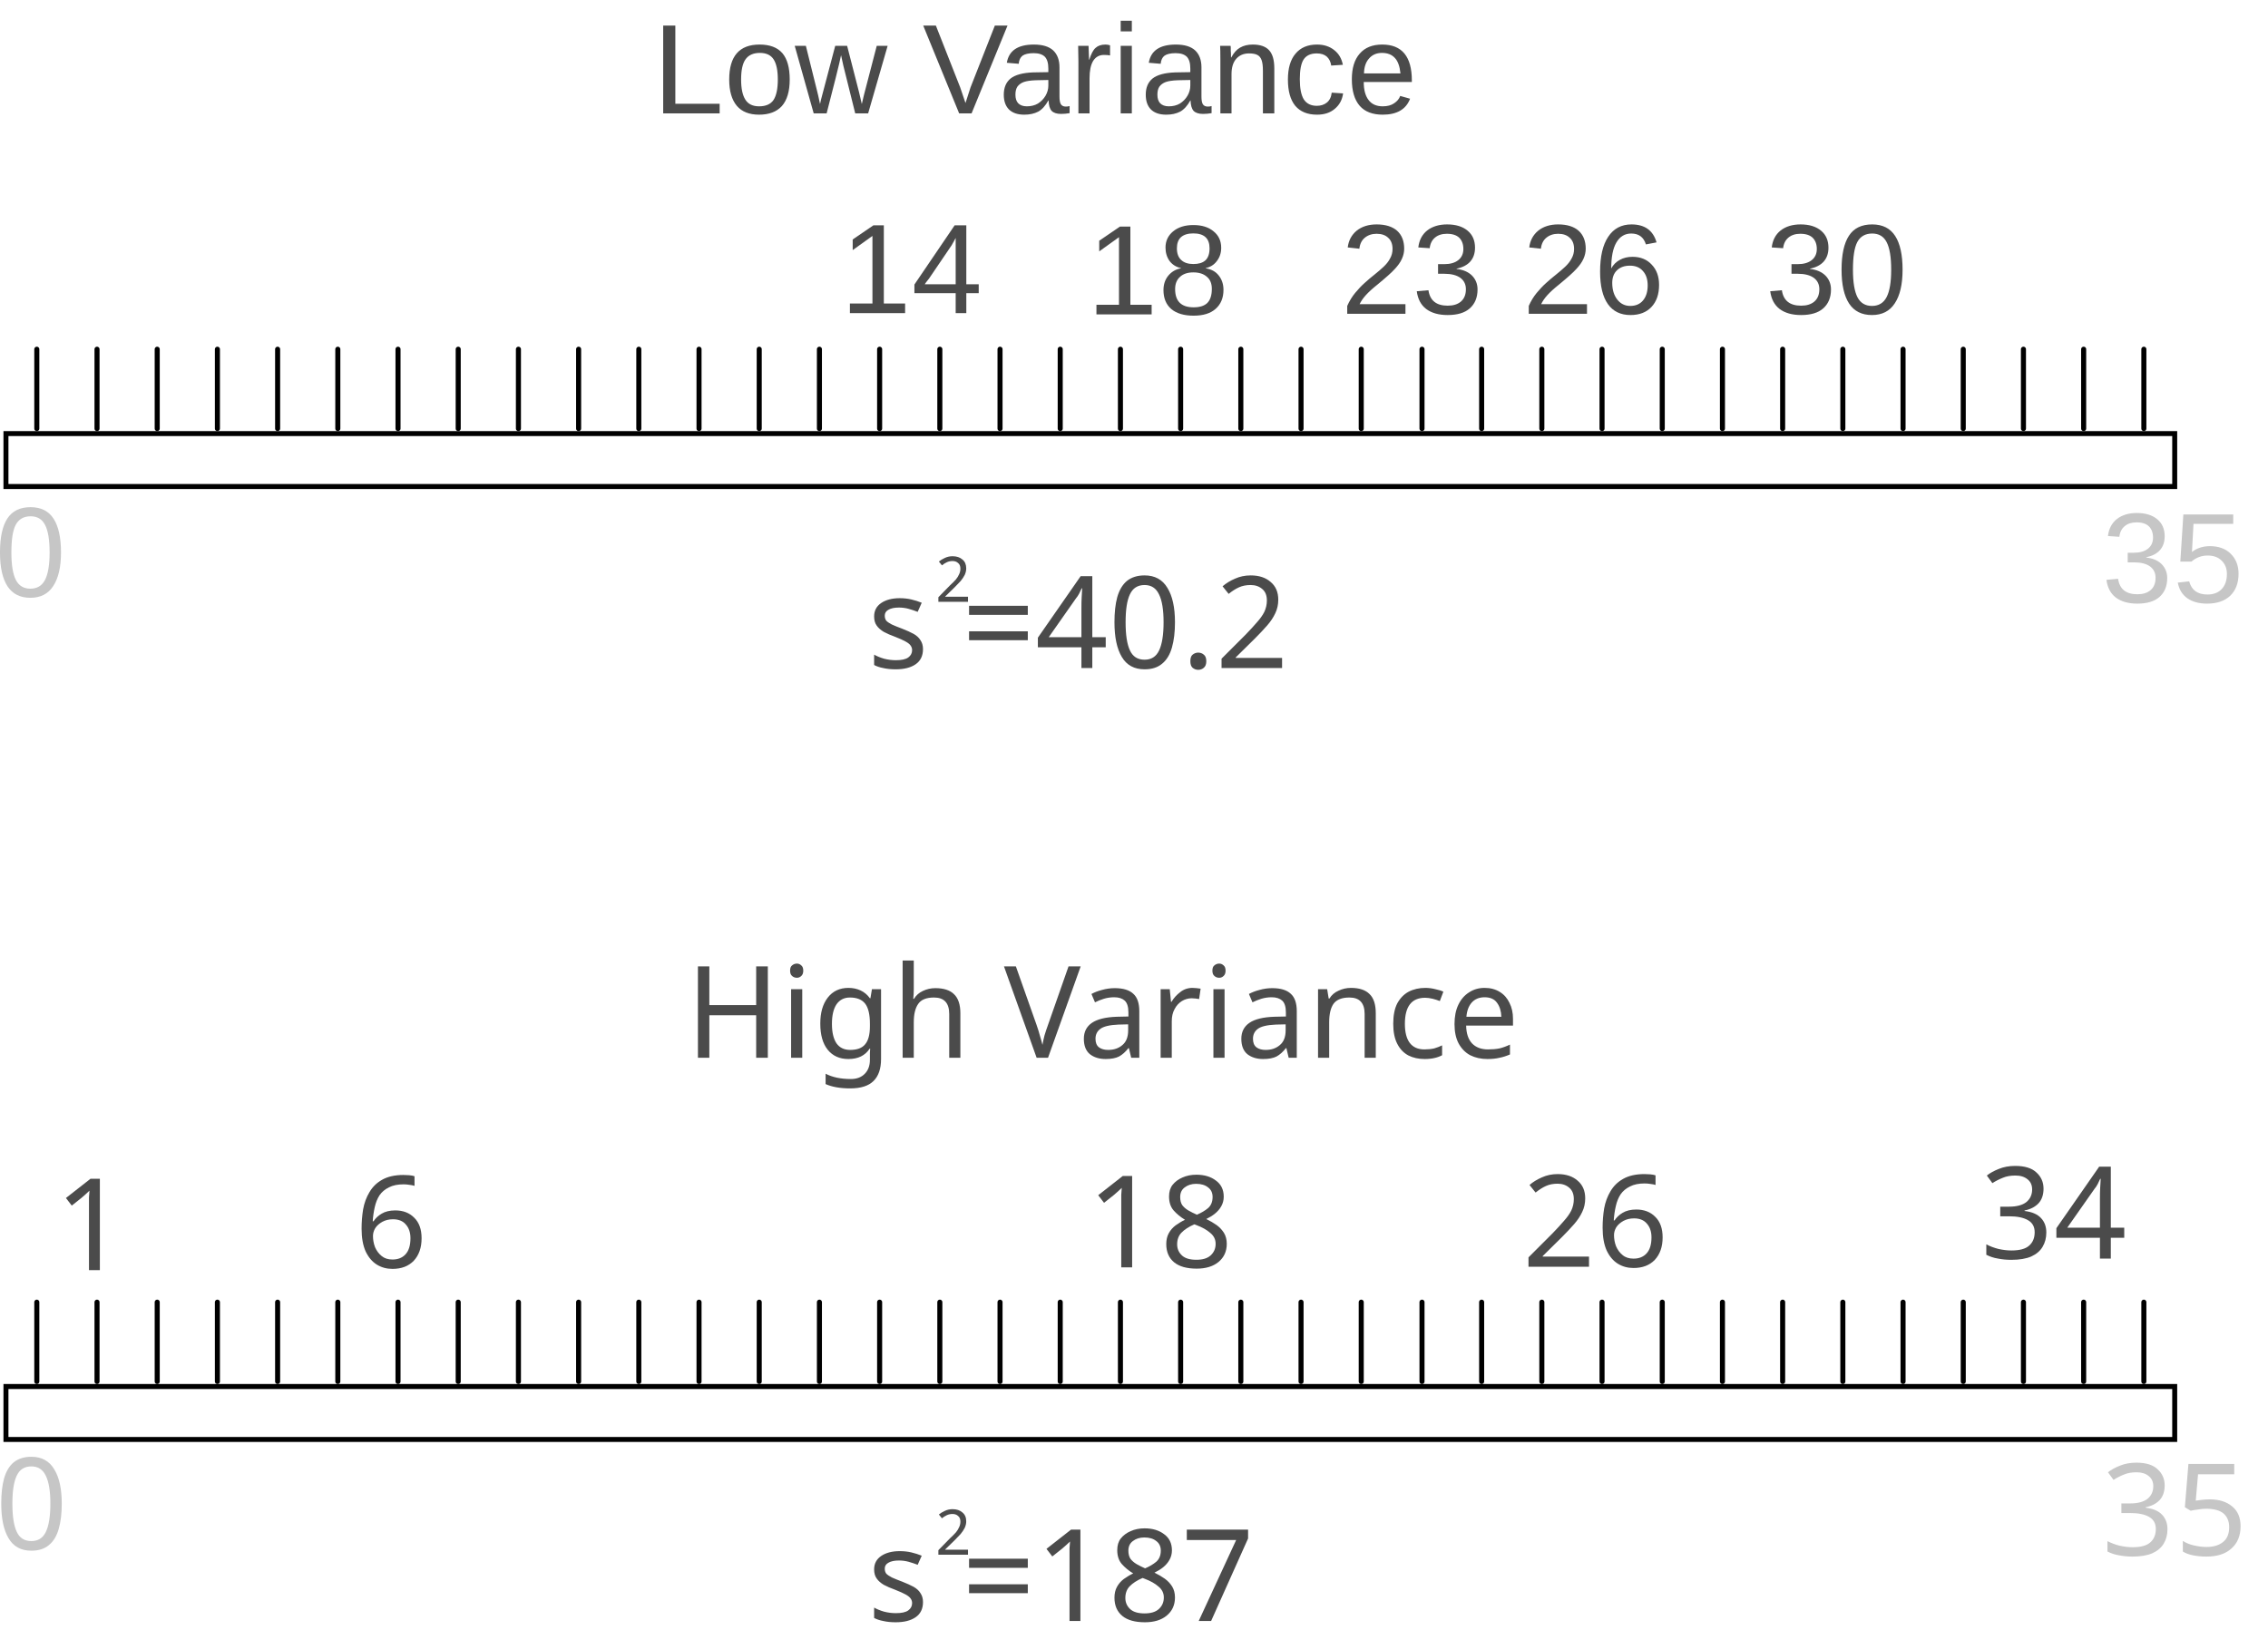
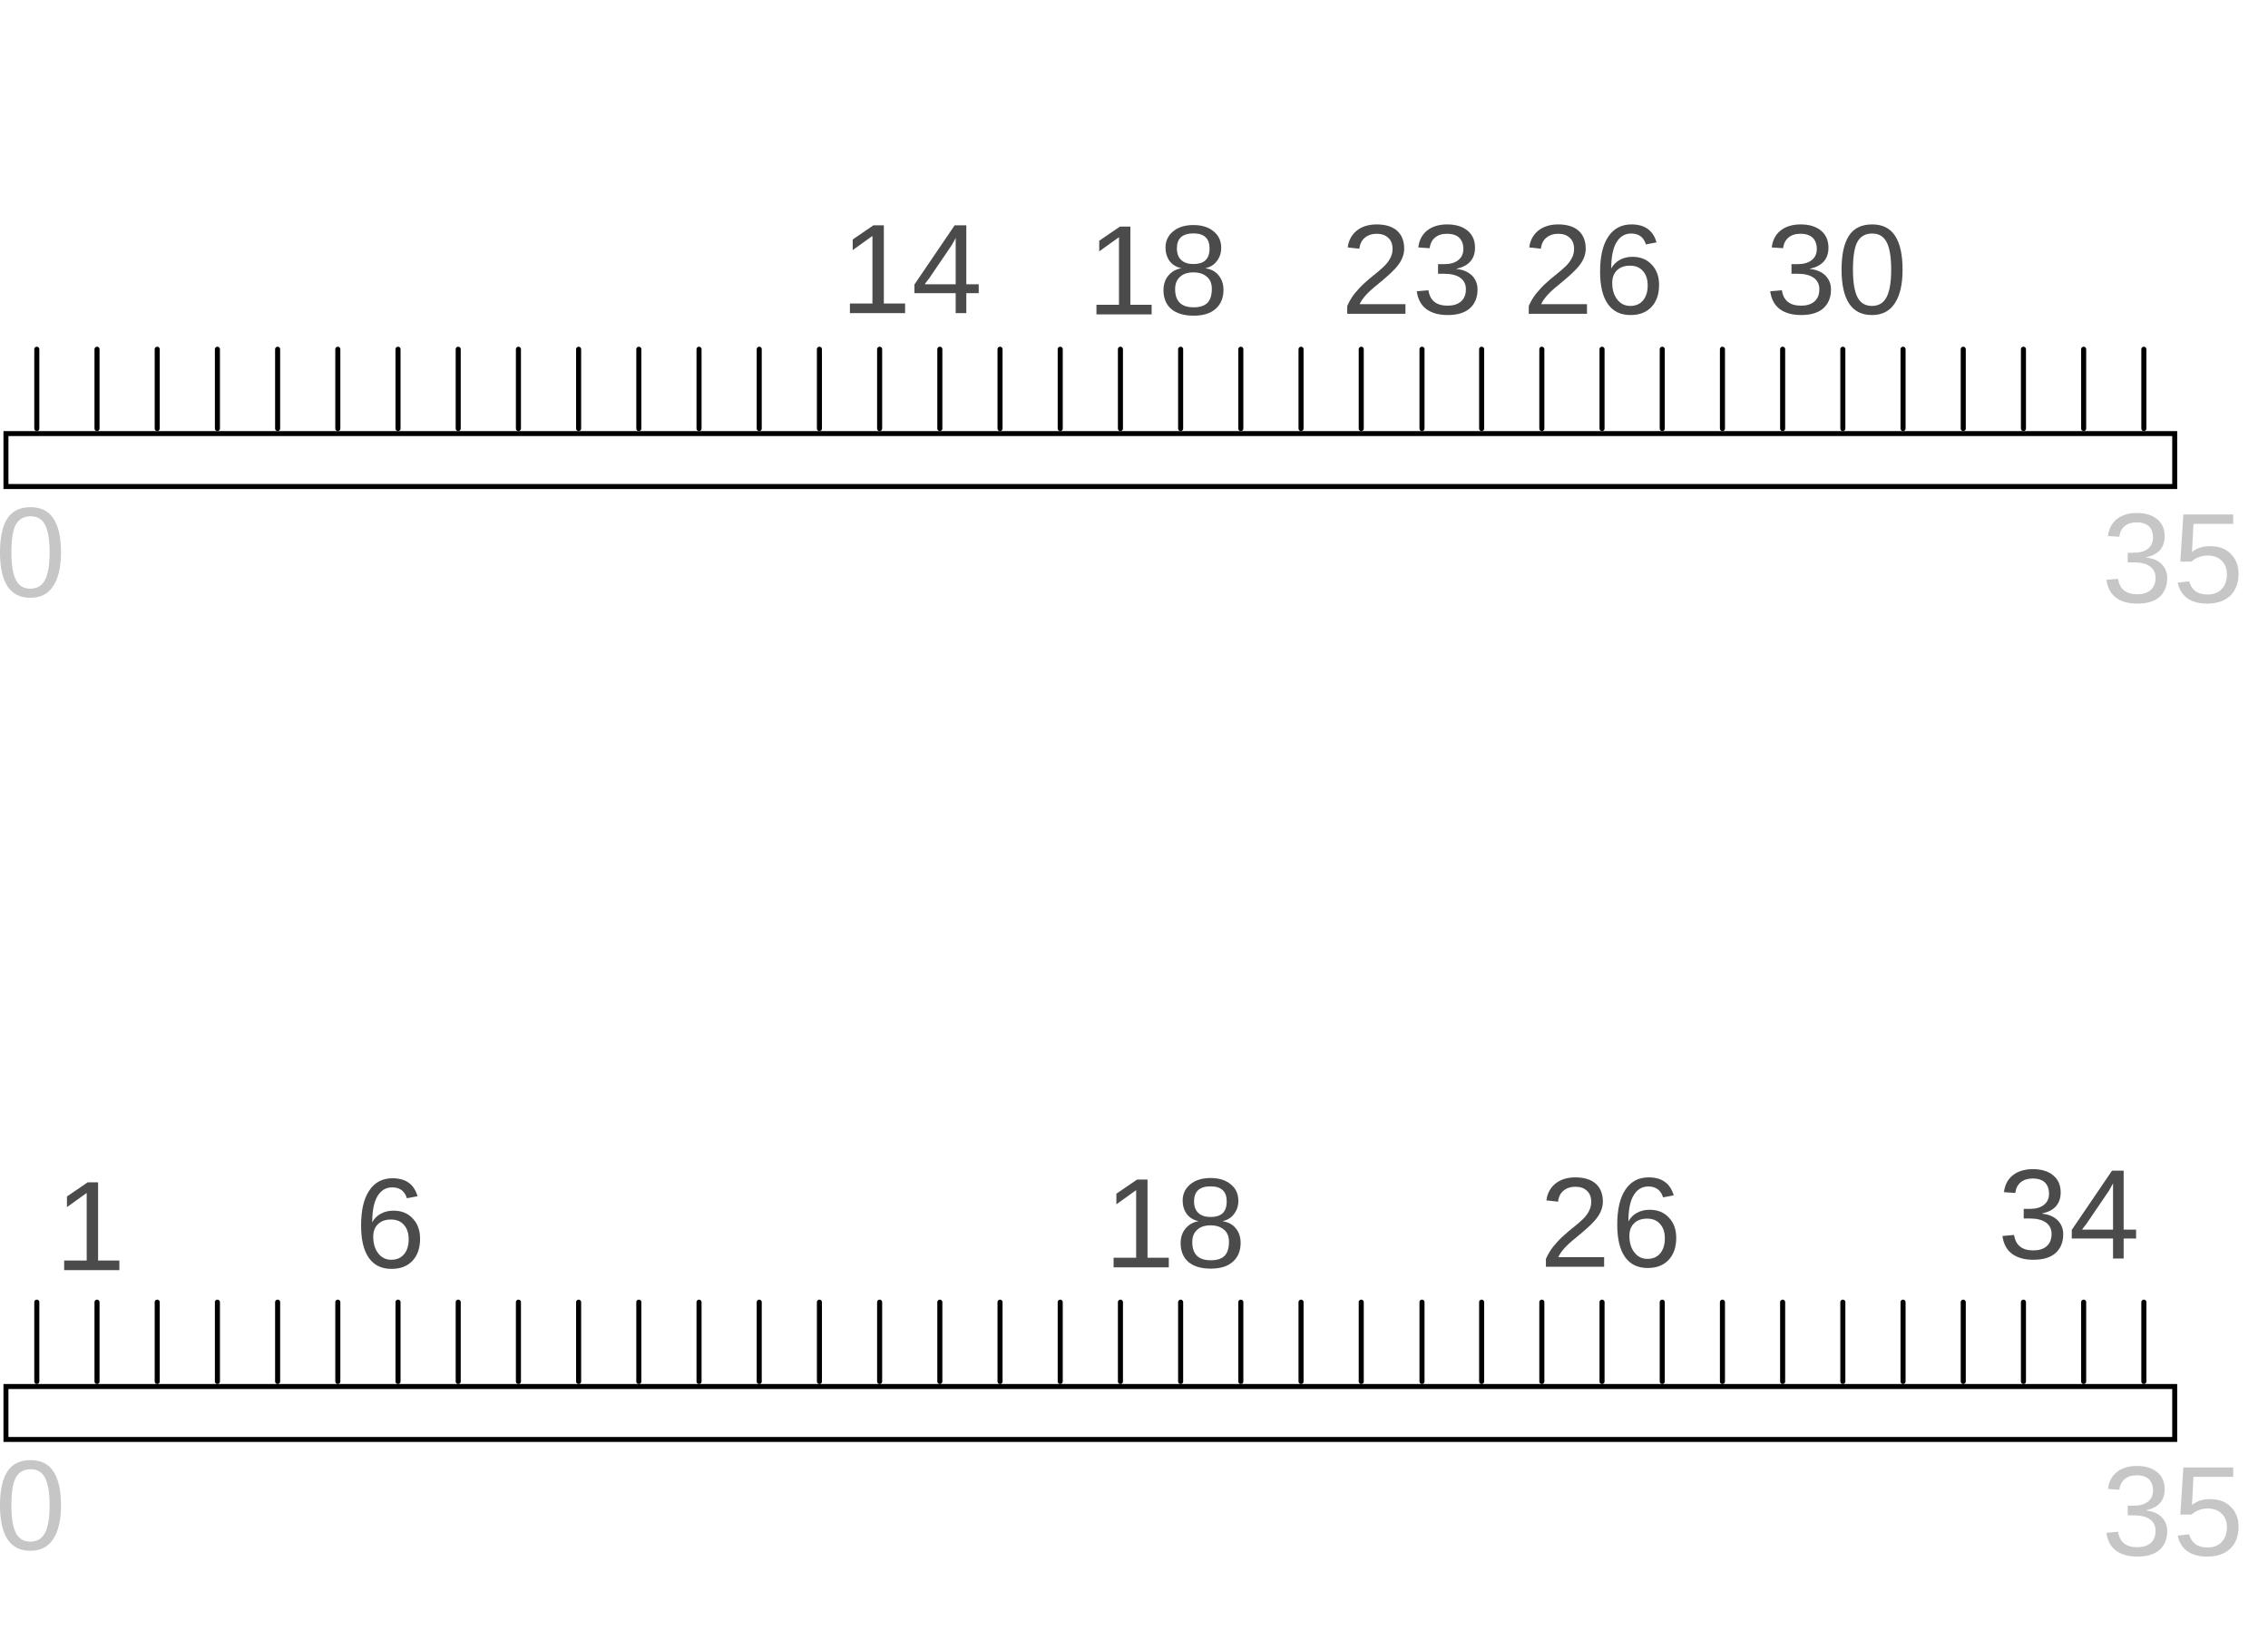
<svg xmlns="http://www.w3.org/2000/svg" width="139.969mm" height="100.585mm" viewBox="0 0 139.969 100.585" version="1.1" id="svg1">
  <defs id="defs1" />
  <g id="layer1" transform="translate(-38.8916,-121.9845)">
    <path style="fill:none;fill-opacity:0.706;stroke:#000000;stroke-width:0.307;stroke-linecap:round" d="M 39.259,148.746 H 173.103 v 3.268 H 39.259 Z" id="path1" />
    <path style="fill:none;fill-opacity:0.706;stroke:#000000;stroke-width:0.312;stroke-linecap:round" d="m 41.163,143.54 v 4.896" id="path2" />
    <path style="fill:none;fill-opacity:0.706;stroke:#000000;stroke-width:0.312;stroke-linecap:round" d="m 48.594,143.54 v 4.896" id="path2-2" />
    <path style="fill:none;fill-opacity:0.706;stroke:#000000;stroke-width:0.312;stroke-linecap:round" d="m 44.879,143.54 v 4.896" id="path2-9" />
    <path style="fill:none;fill-opacity:0.706;stroke:#000000;stroke-width:0.312;stroke-linecap:round" d="m 56.025,143.54 v 4.896" id="path2-27" />
    <path style="fill:none;fill-opacity:0.706;stroke:#000000;stroke-width:0.312;stroke-linecap:round" d="m 59.74,143.54 v 4.896" id="path2-0" />
    <path style="fill:none;fill-opacity:0.706;stroke:#000000;stroke-width:0.312;stroke-linecap:round" d="m 63.455,143.54 v 4.896" id="path2-97" />
    <path style="fill:none;fill-opacity:0.706;stroke:#000000;stroke-width:0.312;stroke-linecap:round" d="m 67.17,143.54 v 4.896" id="path2-8" />
    <path style="fill:none;fill-opacity:0.706;stroke:#000000;stroke-width:0.312;stroke-linecap:round" d="m 70.886,143.54 v 4.896" id="path2-6" />
    <path style="fill:none;fill-opacity:0.706;stroke:#000000;stroke-width:0.312;stroke-linecap:round" d="m 74.601,143.54 v 4.896" id="path2-3" />
    <path style="fill:none;fill-opacity:0.706;stroke:#000000;stroke-width:0.312;stroke-linecap:round" d="m 78.316,143.54 v 4.896" id="path2-1" />
    <path style="fill:none;fill-opacity:0.706;stroke:#000000;stroke-width:0.312;stroke-linecap:round" d="m 82.032,143.54 v 4.896" id="path2-65" />
    <path style="fill:none;fill-opacity:0.706;stroke:#000000;stroke-width:0.312;stroke-linecap:round" d="m 52.309,143.54 v 4.896" id="path2-4" />
    <path style="fill:none;fill-opacity:0.706;stroke:#000000;stroke-width:0.312;stroke-linecap:round" d="m 85.747,143.54 v 4.896" id="path2-84" />
    <path style="fill:none;fill-opacity:0.706;stroke:#000000;stroke-width:0.312;stroke-linecap:round" d="m 93.178,143.54 v 4.896" id="path2-2-8" />
    <path style="fill:none;fill-opacity:0.706;stroke:#000000;stroke-width:0.312;stroke-linecap:round" d="m 89.462,143.54 v 4.896" id="path2-9-0" />
    <path style="fill:none;fill-opacity:0.706;stroke:#000000;stroke-width:0.312;stroke-linecap:round" d="m 100.608,143.54 v 4.896" id="path2-27-4" />
    <path style="fill:none;fill-opacity:0.706;stroke:#000000;stroke-width:0.312;stroke-linecap:round" d="m 104.323,143.54 v 4.896" id="path2-0-6" />
    <path style="fill:none;fill-opacity:0.706;stroke:#000000;stroke-width:0.312;stroke-linecap:round" d="m 108.039,143.54 v 4.896" id="path2-97-0" />
    <g id="g10">
      <g id="g11">
        <path style="fill:none;fill-opacity:0.706;stroke:#000000;stroke-width:0.312;stroke-linecap:round" d="m 111.754,143.54 v 4.896" id="path2-8-3" />
        <path style="fill:none;fill-opacity:0.706;stroke:#000000;stroke-width:0.312;stroke-linecap:round" d="m 115.469,143.54 v 4.896" id="path2-6-2" />
      </g>
    </g>
    <path style="fill:none;fill-opacity:0.706;stroke:#000000;stroke-width:0.312;stroke-linecap:round" d="m 119.185,143.54 v 4.896" id="path2-3-6" />
    <path style="fill:none;fill-opacity:0.706;stroke:#000000;stroke-width:0.312;stroke-linecap:round" d="m 122.9,143.54 v 4.896" id="path2-1-9" />
    <path style="fill:none;fill-opacity:0.706;stroke:#000000;stroke-width:0.312;stroke-linecap:round" d="m 126.65,143.54 v 4.896" id="path2-65-4" />
    <path style="fill:none;fill-opacity:0.706;stroke:#000000;stroke-width:0.312;stroke-linecap:round" d="m 96.893,143.54 v 4.896" id="path2-4-1" />
    <path style="fill:none;fill-opacity:0.706;stroke:#000000;stroke-width:0.312;stroke-linecap:round" d="m 130.331,143.54 v 4.896" id="path2-83" />
    <path style="fill:none;fill-opacity:0.706;stroke:#000000;stroke-width:0.312;stroke-linecap:round" d="m 137.761,143.54 v 4.896" id="path2-2-81" />
    <path style="fill:none;fill-opacity:0.706;stroke:#000000;stroke-width:0.312;stroke-linecap:round" d="m 134.046,143.54 v 4.896" id="path2-9-5" />
    <path style="fill:none;fill-opacity:0.706;stroke:#000000;stroke-width:0.312;stroke-linecap:round" d="m 145.192,143.54 v 4.896" id="path2-27-3" />
    <path style="fill:none;fill-opacity:0.706;stroke:#000000;stroke-width:0.312;stroke-linecap:round" d="m 148.907,143.54 v 4.896" id="path2-0-5" />
    <path style="fill:none;fill-opacity:0.706;stroke:#000000;stroke-width:0.312;stroke-linecap:round" d="m 152.622,143.54 v 4.896" id="path2-97-4" />
    <path style="fill:none;fill-opacity:0.706;stroke:#000000;stroke-width:0.312;stroke-linecap:round" d="m 156.338,143.54 v 4.896" id="path2-8-36" />
    <path style="fill:none;fill-opacity:0.706;stroke:#000000;stroke-width:0.312;stroke-linecap:round" d="m 160.053,143.54 v 4.896" id="path2-6-5" />
    <path style="fill:none;fill-opacity:0.706;stroke:#000000;stroke-width:0.312;stroke-linecap:round" d="m 163.768,143.54 v 4.896" id="path2-3-9" />
    <path style="fill:none;fill-opacity:0.706;stroke:#000000;stroke-width:0.312;stroke-linecap:round" d="m 167.484,143.54 v 4.896" id="path2-1-5" />
    <path style="fill:none;fill-opacity:0.706;stroke:#000000;stroke-width:0.312;stroke-linecap:round" d="m 171.199,143.54 v 4.896" id="path2-65-49" />
    <path style="fill:none;fill-opacity:0.706;stroke:#000000;stroke-width:0.312;stroke-linecap:round" d="m 141.477,143.54 v 4.896" id="path2-4-17" />
    <text xml:space="preserve" style="font-size:7.886px;font-family:Arial;-inkscape-font-specification:'Arial, Normal';text-align:start;writing-mode:lr-tb;direction:ltr;text-anchor:start;opacity:0.32;fill:#000000;fill-opacity:0.706;stroke:none;stroke-width:0.452;stroke-linecap:round;font-weight:normal;font-style:normal;font-stretch:normal;font-variant:normal;font-variant-ligatures:normal;font-variant-caps:normal;font-variant-numeric:normal;font-variant-east-asian:normal" x="38.578" y="158.803" id="text2">
      <tspan id="tspan2" style="fill:#000000;stroke:none;stroke-width:0.452;-inkscape-font-specification:'Arial, Normal';font-family:Arial;font-weight:normal;font-style:normal;font-stretch:normal;font-variant:normal;font-size:7.886px;font-variant-ligatures:normal;font-variant-caps:normal;font-variant-numeric:normal;font-variant-east-asian:normal" x="38.578" y="158.803">0</tspan>
    </text>
    <text xml:space="preserve" style="font-style:normal;font-variant:normal;font-weight:normal;font-stretch:normal;font-size:7.886px;font-family:Arial;-inkscape-font-specification:'Arial, Normal';font-variant-ligatures:normal;font-variant-caps:normal;font-variant-numeric:normal;font-variant-east-asian:normal;text-align:start;writing-mode:lr-tb;direction:ltr;text-anchor:start;opacity:0.32;fill:#000000;fill-opacity:0.706;stroke:none;stroke-width:0.452;stroke-linecap:round" x="168.595" y="159.167" id="text2-8">
      <tspan id="tspan8" x="168.595" y="159.167">35</tspan>
    </text>
    <text xml:space="preserve" style="font-style:normal;font-variant:normal;font-weight:normal;font-stretch:normal;font-size:7.886px;font-family:Arial;-inkscape-font-specification:'Arial, Normal';font-variant-ligatures:normal;font-variant-caps:normal;font-variant-numeric:normal;font-variant-east-asian:normal;text-align:start;writing-mode:lr-tb;direction:ltr;text-anchor:start;fill:#000000;fill-opacity:0.706;stroke:none;stroke-width:0.452;stroke-linecap:round" x="90.749" y="141.316" id="text4-3">
      <tspan id="tspan1" x="90.749" y="141.316">14</tspan>
    </text>
    <text xml:space="preserve" style="font-style:normal;font-variant:normal;font-weight:normal;font-stretch:normal;font-size:7.886px;font-family:Arial;-inkscape-font-specification:'Arial, Normal';font-variant-ligatures:normal;font-variant-caps:normal;font-variant-numeric:normal;font-variant-east-asian:normal;text-align:start;writing-mode:lr-tb;direction:ltr;text-anchor:start;fill:#000000;fill-opacity:0.706;stroke:none;stroke-width:0.452;stroke-linecap:round" x="147.843" y="141.353" id="text4-1">
      <tspan id="tspan4" x="147.843" y="141.353">30</tspan>
    </text>
    <text xml:space="preserve" style="font-style:normal;font-variant:normal;font-weight:normal;font-stretch:normal;font-size:7.886px;font-family:Arial;-inkscape-font-specification:'Arial, Normal';font-variant-ligatures:normal;font-variant-caps:normal;font-variant-numeric:normal;font-variant-east-asian:normal;text-align:start;writing-mode:lr-tb;direction:ltr;text-anchor:start;fill:#000000;fill-opacity:0.706;stroke:none;stroke-width:0.452;stroke-linecap:round" x="132.846" y="141.353" id="text4-4">
      <tspan id="tspan3" x="132.846" y="141.353">26</tspan>
    </text>
    <text xml:space="preserve" style="font-style:normal;font-variant:normal;font-weight:normal;font-stretch:normal;font-size:7.886px;font-family:Arial;-inkscape-font-specification:'Arial, Normal';font-variant-ligatures:normal;font-variant-caps:normal;font-variant-numeric:normal;font-variant-east-asian:normal;text-align:start;writing-mode:lr-tb;direction:ltr;text-anchor:start;fill:#000000;fill-opacity:0.706;stroke:none;stroke-width:0.452;stroke-linecap:round" x="121.643" y="141.353" id="text4-4-3">
      <tspan id="tspan7" x="121.643" y="141.353">23</tspan>
    </text>
    <text xml:space="preserve" style="font-style:normal;font-variant:normal;font-weight:normal;font-stretch:normal;font-size:7.886px;font-family:Arial;-inkscape-font-specification:'Arial, Normal';font-variant-ligatures:normal;font-variant-caps:normal;font-variant-numeric:normal;font-variant-east-asian:normal;text-align:start;writing-mode:lr-tb;direction:ltr;text-anchor:start;fill:#000000;fill-opacity:0.706;stroke:none;stroke-width:0.452;stroke-linecap:round" x="105.964" y="141.391" id="text4-4-3-4">
      <tspan id="tspan9" x="105.964" y="141.391">18</tspan>
    </text>
-     <g id="g6" transform="translate(-6.103189,-4.237827)">
-       <text xml:space="preserve" style="font-style:normal;font-variant:normal;font-weight:normal;font-stretch:normal;font-size:7.886px;font-family:Chalkduster;-inkscape-font-specification:'Chalkduster, Normal';font-variant-ligatures:normal;font-variant-caps:normal;font-variant-numeric:normal;font-variant-east-asian:normal;text-align:start;writing-mode:lr-tb;direction:ltr;text-anchor:start;fill:#000000;fill-opacity:0.706;stroke:none;stroke-width:0.452;stroke-linecap:round" x="98.536" y="167.457" id="text11">
-         <tspan id="tspan5" x="98.536" y="167.457">s =40.2</tspan>
-       </text>
-       <text xml:space="preserve" style="font-style:normal;font-variant:normal;font-weight:normal;font-stretch:normal;font-size:3.88px;font-family:Chalkduster;-inkscape-font-specification:'Chalkduster, Normal';font-variant-ligatures:normal;font-variant-caps:normal;font-variant-numeric:normal;font-variant-east-asian:normal;text-align:start;writing-mode:lr-tb;direction:ltr;text-anchor:start;opacity:1;fill:#000000;fill-opacity:0.706;stroke:none;stroke-width:0.573;stroke-dasharray:1.719, 1.719" x="102.717" y="163.366" id="text6">
-         <tspan id="tspan6" style="opacity:1;fill:#000000;stroke:none;stroke-width:0.573" x="102.717" y="163.366">2</tspan>
-       </text>
-     </g>
-     <text xml:space="preserve" style="font-style:normal;font-variant:normal;font-weight:normal;font-stretch:normal;font-size:7.886px;font-family:Arial;-inkscape-font-specification:'Arial, Normal';font-variant-ligatures:normal;font-variant-caps:normal;font-variant-numeric:normal;font-variant-east-asian:normal;text-align:start;writing-mode:lr-tb;direction:ltr;text-anchor:start;opacity:1;fill:#000000;fill-opacity:0.706;stroke:none;stroke-width:1.165;stroke-dasharray:3.495, 3.495" x="79.178" y="128.982" id="text10">
-       <tspan id="tspan10" style="stroke-width:1.165;-inkscape-font-specification:'Arial, Normal';font-family:Arial;font-weight:normal;font-style:normal;font-stretch:normal;font-variant:normal;font-size:7.886px;font-variant-ligatures:normal;font-variant-caps:normal;font-variant-numeric:normal;font-variant-east-asian:normal" x="79.178" y="128.982">Low Variance</tspan>
-     </text>
-     <g id="g16">
-       <text xml:space="preserve" style="font-style:normal;font-variant:normal;font-weight:normal;font-stretch:normal;font-size:7.886px;font-family:Chalkduster;-inkscape-font-specification:'Chalkduster, Normal';font-variant-ligatures:normal;font-variant-caps:normal;font-variant-numeric:normal;font-variant-east-asian:normal;text-align:start;writing-mode:lr-tb;direction:ltr;text-anchor:start;fill:#000000;fill-opacity:0.706;stroke:none;stroke-width:1.165;stroke-dasharray:3.495, 3.495" x="81.2" y="187.275" id="text10-4">
-         <tspan id="tspan16" x="81.2" y="187.275">High Variance</tspan>
-       </text>
-       <path style="fill:none;fill-opacity:0.706;stroke:#000000;stroke-width:0.307;stroke-linecap:round" d="M 39.259,207.565 H 173.103 v 3.268 H 39.259 Z" id="path1-6" />
-       <path style="fill:none;fill-opacity:0.706;stroke:#000000;stroke-width:0.312;stroke-linecap:round" d="m 41.163,202.359 v 4.896" id="path2-5" />
-       <path style="fill:none;fill-opacity:0.706;stroke:#000000;stroke-width:0.312;stroke-linecap:round" d="m 48.594,202.359 v 4.896" id="path2-2-9" />
-       <path style="fill:none;fill-opacity:0.706;stroke:#000000;stroke-width:0.312;stroke-linecap:round" d="m 44.879,202.359 v 4.896" id="path2-9-54" />
-       <path style="fill:none;fill-opacity:0.706;stroke:#000000;stroke-width:0.312;stroke-linecap:round" d="m 56.025,202.359 v 4.896" id="path2-27-9" />
-       <path style="fill:none;fill-opacity:0.706;stroke:#000000;stroke-width:0.312;stroke-linecap:round" d="m 59.74,202.359 v 4.896" id="path2-0-1" />
-       <path style="fill:none;fill-opacity:0.706;stroke:#000000;stroke-width:0.312;stroke-linecap:round" d="m 63.455,202.359 v 4.896" id="path2-97-7" />
-       <path style="fill:none;fill-opacity:0.706;stroke:#000000;stroke-width:0.312;stroke-linecap:round" d="m 67.17,202.359 v 4.896" id="path2-8-5" />
-       <path style="fill:none;fill-opacity:0.706;stroke:#000000;stroke-width:0.312;stroke-linecap:round" d="m 70.886,202.359 v 4.896" id="path2-6-54" />
-       <path style="fill:none;fill-opacity:0.706;stroke:#000000;stroke-width:0.312;stroke-linecap:round" d="m 74.601,202.359 v 4.896" id="path2-3-1" />
-       <path style="fill:none;fill-opacity:0.706;stroke:#000000;stroke-width:0.312;stroke-linecap:round" d="m 78.316,202.359 v 4.896" id="path2-1-8" />
-       <path style="fill:none;fill-opacity:0.706;stroke:#000000;stroke-width:0.312;stroke-linecap:round" d="m 82.032,202.359 v 4.896" id="path2-65-8" />
-       <path style="fill:none;fill-opacity:0.706;stroke:#000000;stroke-width:0.312;stroke-linecap:round" d="m 52.309,202.359 v 4.896" id="path2-4-3" />
-       <path style="fill:none;fill-opacity:0.706;stroke:#000000;stroke-width:0.312;stroke-linecap:round" d="m 85.747,202.359 v 4.896" id="path2-84-5" />
-       <path style="fill:none;fill-opacity:0.706;stroke:#000000;stroke-width:0.312;stroke-linecap:round" d="m 93.178,202.359 v 4.896" id="path2-2-8-2" />
-       <path style="fill:none;fill-opacity:0.706;stroke:#000000;stroke-width:0.312;stroke-linecap:round" d="m 89.462,202.359 v 4.896" id="path2-9-0-2" />
-       <path style="fill:none;fill-opacity:0.706;stroke:#000000;stroke-width:0.312;stroke-linecap:round" d="m 100.608,202.359 v 4.896" id="path2-27-4-6" />
-       <path style="fill:none;fill-opacity:0.706;stroke:#000000;stroke-width:0.312;stroke-linecap:round" d="m 104.323,202.359 v 4.896" id="path2-0-6-6" />
-       <path style="fill:none;fill-opacity:0.706;stroke:#000000;stroke-width:0.312;stroke-linecap:round" d="m 108.039,202.359 v 4.896" id="path2-97-0-7" />
-       <g id="g10-8" transform="translate(2.3e-6,58.81952)">
-         <g id="g11-4">
-           <path style="fill:none;fill-opacity:0.706;stroke:#000000;stroke-width:0.312;stroke-linecap:round" d="m 111.754,143.54 v 4.896" id="path2-8-3-1" />
-           <path style="fill:none;fill-opacity:0.706;stroke:#000000;stroke-width:0.312;stroke-linecap:round" d="m 115.469,143.54 v 4.896" id="path2-6-2-7" />
-         </g>
-       </g>
-       <path style="fill:none;fill-opacity:0.706;stroke:#000000;stroke-width:0.312;stroke-linecap:round" d="m 119.185,202.359 v 4.896" id="path2-3-6-1" />
-       <path style="fill:none;fill-opacity:0.706;stroke:#000000;stroke-width:0.312;stroke-linecap:round" d="m 122.9,202.359 v 4.896" id="path2-1-9-8" />
-       <path style="fill:none;fill-opacity:0.706;stroke:#000000;stroke-width:0.312;stroke-linecap:round" d="m 126.65,202.359 v 4.896" id="path2-65-4-7" />
-       <path style="fill:none;fill-opacity:0.706;stroke:#000000;stroke-width:0.312;stroke-linecap:round" d="m 96.893,202.359 v 4.896" id="path2-4-1-8" />
-       <path style="fill:none;fill-opacity:0.706;stroke:#000000;stroke-width:0.312;stroke-linecap:round" d="m 130.331,202.359 v 4.896" id="path2-83-7" />
-       <path style="fill:none;fill-opacity:0.706;stroke:#000000;stroke-width:0.312;stroke-linecap:round" d="m 137.761,202.359 v 4.896" id="path2-2-81-7" />
-       <path style="fill:none;fill-opacity:0.706;stroke:#000000;stroke-width:0.312;stroke-linecap:round" d="m 134.046,202.359 v 4.896" id="path2-9-5-4" />
-       <path style="fill:none;fill-opacity:0.706;stroke:#000000;stroke-width:0.312;stroke-linecap:round" d="m 145.192,202.359 v 4.896" id="path2-27-3-4" />
-       <path style="fill:none;fill-opacity:0.706;stroke:#000000;stroke-width:0.312;stroke-linecap:round" d="m 148.907,202.359 v 4.896" id="path2-0-5-9" />
-       <path style="fill:none;fill-opacity:0.706;stroke:#000000;stroke-width:0.312;stroke-linecap:round" d="m 152.622,202.359 v 4.896" id="path2-97-4-1" />
-       <path style="fill:none;fill-opacity:0.706;stroke:#000000;stroke-width:0.312;stroke-linecap:round" d="m 156.338,202.359 v 4.896" id="path2-8-36-5" />
-       <path style="fill:none;fill-opacity:0.706;stroke:#000000;stroke-width:0.312;stroke-linecap:round" d="m 160.053,202.359 v 4.896" id="path2-6-5-5" />
-       <path style="fill:none;fill-opacity:0.706;stroke:#000000;stroke-width:0.312;stroke-linecap:round" d="m 163.768,202.359 v 4.896" id="path2-3-9-5" />
-       <path style="fill:none;fill-opacity:0.706;stroke:#000000;stroke-width:0.312;stroke-linecap:round" d="m 167.484,202.359 v 4.896" id="path2-1-5-8" />
-       <path style="fill:none;fill-opacity:0.706;stroke:#000000;stroke-width:0.312;stroke-linecap:round" d="m 171.199,202.359 v 4.896" id="path2-65-49-2" />
-       <path style="fill:none;fill-opacity:0.706;stroke:#000000;stroke-width:0.312;stroke-linecap:round" d="m 141.477,202.359 v 4.896" id="path2-4-17-9" />
-       <text xml:space="preserve" style="font-size:7.886px;font-family:Chalkduster;-inkscape-font-specification:'Chalkduster, Normal';text-align:start;writing-mode:lr-tb;direction:ltr;text-anchor:start;opacity:0.32;fill:#000000;fill-opacity:0.706;stroke:none;stroke-width:0.452;stroke-linecap:round" x="38.578" y="217.623" id="text2-82">
-         <tspan id="tspan2-0" style="fill:#000000;stroke:none;stroke-width:0.452" x="38.578" y="217.623">0</tspan>
-       </text>
-       <text xml:space="preserve" style="font-style:normal;font-variant:normal;font-weight:normal;font-stretch:normal;font-size:7.886px;font-family:Chalkduster;-inkscape-font-specification:'Chalkduster, Normal';font-variant-ligatures:normal;font-variant-caps:normal;font-variant-numeric:normal;font-variant-east-asian:normal;text-align:start;writing-mode:lr-tb;direction:ltr;text-anchor:start;opacity:0.32;fill:#000000;fill-opacity:0.706;stroke:none;stroke-width:0.452;stroke-linecap:round" x="168.595" y="217.986" id="text2-8-7">
-         <tspan id="tspan8-4" x="168.595" y="217.986">35</tspan>
-       </text>
-       <text xml:space="preserve" style="font-style:normal;font-variant:normal;font-weight:normal;font-stretch:normal;font-size:7.886px;font-family:Chalkduster;-inkscape-font-specification:'Chalkduster, Normal';font-variant-ligatures:normal;font-variant-caps:normal;font-variant-numeric:normal;font-variant-east-asian:normal;text-align:start;writing-mode:lr-tb;direction:ltr;text-anchor:start;fill:#000000;fill-opacity:0.706;stroke:none;stroke-width:0.452;stroke-linecap:round" x="42.256" y="200.383" id="text4-3-8">
-         <tspan id="tspan12" x="42.256" y="200.383">1</tspan>
-       </text>
-       <text xml:space="preserve" style="font-style:normal;font-variant:normal;font-weight:normal;font-stretch:normal;font-size:7.886px;font-family:Chalkduster;-inkscape-font-specification:'Chalkduster, Normal';font-variant-ligatures:normal;font-variant-caps:normal;font-variant-numeric:normal;font-variant-east-asian:normal;text-align:start;writing-mode:lr-tb;direction:ltr;text-anchor:start;fill:#000000;fill-opacity:0.706;stroke:none;stroke-width:0.452;stroke-linecap:round" x="60.771" y="200.226" id="text4-3-8-6">
-         <tspan id="tspan13" x="60.771" y="200.226">6</tspan>
-       </text>
-       <text xml:space="preserve" style="font-style:normal;font-variant:normal;font-weight:normal;font-stretch:normal;font-size:7.886px;font-family:Chalkduster;-inkscape-font-specification:'Chalkduster, Normal';font-variant-ligatures:normal;font-variant-caps:normal;font-variant-numeric:normal;font-variant-east-asian:normal;text-align:start;writing-mode:lr-tb;direction:ltr;text-anchor:start;fill:#000000;fill-opacity:0.706;stroke:none;stroke-width:0.452;stroke-linecap:round" x="161.118" y="199.667" id="text4-1-8">
-         <tspan id="tspan14" x="161.118" y="199.667">34</tspan>
-       </text>
-       <text xml:space="preserve" style="font-style:normal;font-variant:normal;font-weight:normal;font-stretch:normal;font-size:7.886px;font-family:Chalkduster;-inkscape-font-specification:'Chalkduster, Normal';font-variant-ligatures:normal;font-variant-caps:normal;font-variant-numeric:normal;font-variant-east-asian:normal;text-align:start;writing-mode:lr-tb;direction:ltr;text-anchor:start;fill:#000000;fill-opacity:0.706;stroke:none;stroke-width:0.452;stroke-linecap:round" x="132.846" y="200.172" id="text4-4-0">
-         <tspan id="tspan3-6" x="132.846" y="200.172">26</tspan>
-       </text>
-       <text xml:space="preserve" style="font-style:normal;font-variant:normal;font-weight:normal;font-stretch:normal;font-size:7.886px;font-family:Chalkduster;-inkscape-font-specification:'Chalkduster, Normal';font-variant-ligatures:normal;font-variant-caps:normal;font-variant-numeric:normal;font-variant-east-asian:normal;text-align:start;writing-mode:lr-tb;direction:ltr;text-anchor:start;fill:#000000;fill-opacity:0.706;stroke:none;stroke-width:0.452;stroke-linecap:round" x="105.964" y="200.211" id="text4-4-3-4-5">
-         <tspan id="tspan9-2" x="105.964" y="200.211">18</tspan>
-       </text>
-       <g id="g6-2" transform="translate(-6.103187,54.58169)">
-         <text xml:space="preserve" style="font-style:normal;font-variant:normal;font-weight:normal;font-stretch:normal;font-size:7.886px;font-family:Chalkduster;-inkscape-font-specification:'Chalkduster, Normal';font-variant-ligatures:normal;font-variant-caps:normal;font-variant-numeric:normal;font-variant-east-asian:normal;text-align:start;writing-mode:lr-tb;direction:ltr;text-anchor:start;fill:#000000;fill-opacity:0.706;stroke:none;stroke-width:0.452;stroke-linecap:round" x="98.536" y="167.457" id="text11-7">
-           <tspan id="tspan15" x="98.536" y="167.457">s =187</tspan>
-         </text>
-         <text xml:space="preserve" style="font-style:normal;font-variant:normal;font-weight:normal;font-stretch:normal;font-size:3.88px;font-family:Chalkduster;-inkscape-font-specification:'Chalkduster, Normal';font-variant-ligatures:normal;font-variant-caps:normal;font-variant-numeric:normal;font-variant-east-asian:normal;text-align:start;writing-mode:lr-tb;direction:ltr;text-anchor:start;opacity:1;fill:#000000;fill-opacity:0.706;stroke:none;stroke-width:0.573;stroke-dasharray:1.719, 1.719" x="102.717" y="163.366" id="text6-5">
-           <tspan id="tspan6-2" style="opacity:1;fill:#000000;stroke:none;stroke-width:0.573" x="102.717" y="163.366">2</tspan>
-         </text>
+     <path style="fill:none;fill-opacity:0.706;stroke:#000000;stroke-width:0.307;stroke-linecap:round" d="M 39.259,207.565 H 173.103 v 3.268 H 39.259 Z" id="path1-6" />
+     <path style="fill:none;fill-opacity:0.706;stroke:#000000;stroke-width:0.312;stroke-linecap:round" d="m 41.163,202.359 v 4.896" id="path2-5" />
+     <path style="fill:none;fill-opacity:0.706;stroke:#000000;stroke-width:0.312;stroke-linecap:round" d="m 48.594,202.359 v 4.896" id="path2-2-9" />
+     <path style="fill:none;fill-opacity:0.706;stroke:#000000;stroke-width:0.312;stroke-linecap:round" d="m 44.879,202.359 v 4.896" id="path2-9-54" />
+     <path style="fill:none;fill-opacity:0.706;stroke:#000000;stroke-width:0.312;stroke-linecap:round" d="m 56.025,202.359 v 4.896" id="path2-27-9" />
+     <path style="fill:none;fill-opacity:0.706;stroke:#000000;stroke-width:0.312;stroke-linecap:round" d="m 59.74,202.359 v 4.896" id="path2-0-1" />
+     <path style="fill:none;fill-opacity:0.706;stroke:#000000;stroke-width:0.312;stroke-linecap:round" d="m 63.455,202.359 v 4.896" id="path2-97-7" />
+     <path style="fill:none;fill-opacity:0.706;stroke:#000000;stroke-width:0.312;stroke-linecap:round" d="m 67.17,202.359 v 4.896" id="path2-8-5" />
+     <path style="fill:none;fill-opacity:0.706;stroke:#000000;stroke-width:0.312;stroke-linecap:round" d="m 70.886,202.359 v 4.896" id="path2-6-54" />
+     <path style="fill:none;fill-opacity:0.706;stroke:#000000;stroke-width:0.312;stroke-linecap:round" d="m 74.601,202.359 v 4.896" id="path2-3-1" />
+     <path style="fill:none;fill-opacity:0.706;stroke:#000000;stroke-width:0.312;stroke-linecap:round" d="m 78.316,202.359 v 4.896" id="path2-1-8" />
+     <path style="fill:none;fill-opacity:0.706;stroke:#000000;stroke-width:0.312;stroke-linecap:round" d="m 82.032,202.359 v 4.896" id="path2-65-8" />
+     <path style="fill:none;fill-opacity:0.706;stroke:#000000;stroke-width:0.312;stroke-linecap:round" d="m 52.309,202.359 v 4.896" id="path2-4-3" />
+     <path style="fill:none;fill-opacity:0.706;stroke:#000000;stroke-width:0.312;stroke-linecap:round" d="m 85.747,202.359 v 4.896" id="path2-84-5" />
+     <path style="fill:none;fill-opacity:0.706;stroke:#000000;stroke-width:0.312;stroke-linecap:round" d="m 93.178,202.359 v 4.896" id="path2-2-8-2" />
+     <path style="fill:none;fill-opacity:0.706;stroke:#000000;stroke-width:0.312;stroke-linecap:round" d="m 89.462,202.359 v 4.896" id="path2-9-0-2" />
+     <path style="fill:none;fill-opacity:0.706;stroke:#000000;stroke-width:0.312;stroke-linecap:round" d="m 100.608,202.359 v 4.896" id="path2-27-4-6" />
+     <path style="fill:none;fill-opacity:0.706;stroke:#000000;stroke-width:0.312;stroke-linecap:round" d="m 104.323,202.359 v 4.896" id="path2-0-6-6" />
+     <path style="fill:none;fill-opacity:0.706;stroke:#000000;stroke-width:0.312;stroke-linecap:round" d="m 108.039,202.359 v 4.896" id="path2-97-0-7" />
+     <g id="g10-8" transform="translate(2.3e-6,58.81952)">
+       <g id="g11-4">
+         <path style="fill:none;fill-opacity:0.706;stroke:#000000;stroke-width:0.312;stroke-linecap:round" d="m 111.754,143.54 v 4.896" id="path2-8-3-1" />
+         <path style="fill:none;fill-opacity:0.706;stroke:#000000;stroke-width:0.312;stroke-linecap:round" d="m 115.469,143.54 v 4.896" id="path2-6-2-7" />
      </g>
    </g>
+     <path style="fill:none;fill-opacity:0.706;stroke:#000000;stroke-width:0.312;stroke-linecap:round" d="m 119.185,202.359 v 4.896" id="path2-3-6-1" />
+     <path style="fill:none;fill-opacity:0.706;stroke:#000000;stroke-width:0.312;stroke-linecap:round" d="m 122.9,202.359 v 4.896" id="path2-1-9-8" />
+     <path style="fill:none;fill-opacity:0.706;stroke:#000000;stroke-width:0.312;stroke-linecap:round" d="m 126.65,202.359 v 4.896" id="path2-65-4-7" />
+     <path style="fill:none;fill-opacity:0.706;stroke:#000000;stroke-width:0.312;stroke-linecap:round" d="m 96.893,202.359 v 4.896" id="path2-4-1-8" />
+     <path style="fill:none;fill-opacity:0.706;stroke:#000000;stroke-width:0.312;stroke-linecap:round" d="m 130.331,202.359 v 4.896" id="path2-83-7" />
+     <path style="fill:none;fill-opacity:0.706;stroke:#000000;stroke-width:0.312;stroke-linecap:round" d="m 137.761,202.359 v 4.896" id="path2-2-81-7" />
+     <path style="fill:none;fill-opacity:0.706;stroke:#000000;stroke-width:0.312;stroke-linecap:round" d="m 134.046,202.359 v 4.896" id="path2-9-5-4" />
+     <path style="fill:none;fill-opacity:0.706;stroke:#000000;stroke-width:0.312;stroke-linecap:round" d="m 145.192,202.359 v 4.896" id="path2-27-3-4" />
+     <path style="fill:none;fill-opacity:0.706;stroke:#000000;stroke-width:0.312;stroke-linecap:round" d="m 148.907,202.359 v 4.896" id="path2-0-5-9" />
+     <path style="fill:none;fill-opacity:0.706;stroke:#000000;stroke-width:0.312;stroke-linecap:round" d="m 152.622,202.359 v 4.896" id="path2-97-4-1" />
+     <path style="fill:none;fill-opacity:0.706;stroke:#000000;stroke-width:0.312;stroke-linecap:round" d="m 156.338,202.359 v 4.896" id="path2-8-36-5" />
+     <path style="fill:none;fill-opacity:0.706;stroke:#000000;stroke-width:0.312;stroke-linecap:round" d="m 160.053,202.359 v 4.896" id="path2-6-5-5" />
+     <path style="fill:none;fill-opacity:0.706;stroke:#000000;stroke-width:0.312;stroke-linecap:round" d="m 163.768,202.359 v 4.896" id="path2-3-9-5" />
+     <path style="fill:none;fill-opacity:0.706;stroke:#000000;stroke-width:0.312;stroke-linecap:round" d="m 167.484,202.359 v 4.896" id="path2-1-5-8" />
+     <path style="fill:none;fill-opacity:0.706;stroke:#000000;stroke-width:0.312;stroke-linecap:round" d="m 171.199,202.359 v 4.896" id="path2-65-49-2" />
+     <path style="fill:none;fill-opacity:0.706;stroke:#000000;stroke-width:0.312;stroke-linecap:round" d="m 141.477,202.359 v 4.896" id="path2-4-17-9" />
+     <text xml:space="preserve" style="font-size:7.886px;font-family:Arial;-inkscape-font-specification:'Arial, Normal';text-align:start;writing-mode:lr-tb;direction:ltr;text-anchor:start;opacity:0.32;fill:#000000;fill-opacity:0.706;stroke:none;stroke-width:0.452;stroke-linecap:round;font-weight:normal;font-style:normal;font-stretch:normal;font-variant:normal;font-variant-ligatures:normal;font-variant-caps:normal;font-variant-numeric:normal;font-variant-east-asian:normal" x="38.578" y="217.623" id="text2-82">
+       <tspan id="tspan2-0" style="fill:#000000;stroke:none;stroke-width:0.452;-inkscape-font-specification:'Arial, Normal';font-family:Arial;font-weight:normal;font-style:normal;font-stretch:normal;font-variant:normal;font-size:7.886px;font-variant-ligatures:normal;font-variant-caps:normal;font-variant-numeric:normal;font-variant-east-asian:normal" x="38.578" y="217.623">0</tspan>
+     </text>
+     <text xml:space="preserve" style="font-style:normal;font-variant:normal;font-weight:normal;font-stretch:normal;font-size:7.886px;font-family:Arial;-inkscape-font-specification:'Arial, Normal';font-variant-ligatures:normal;font-variant-caps:normal;font-variant-numeric:normal;font-variant-east-asian:normal;text-align:start;writing-mode:lr-tb;direction:ltr;text-anchor:start;opacity:0.32;fill:#000000;fill-opacity:0.706;stroke:none;stroke-width:0.452;stroke-linecap:round" x="168.595" y="217.986" id="text2-8-7">
+       <tspan id="tspan8-4" x="168.595" y="217.986">35</tspan>
+     </text>
+     <text xml:space="preserve" style="font-style:normal;font-variant:normal;font-weight:normal;font-stretch:normal;font-size:7.886px;font-family:Arial;-inkscape-font-specification:'Arial, Normal';font-variant-ligatures:normal;font-variant-caps:normal;font-variant-numeric:normal;font-variant-east-asian:normal;text-align:start;writing-mode:lr-tb;direction:ltr;text-anchor:start;fill:#000000;fill-opacity:0.706;stroke:none;stroke-width:0.452;stroke-linecap:round" x="42.256" y="200.383" id="text4-3-8">
+       <tspan id="tspan12" x="42.256" y="200.383">1</tspan>
+     </text>
+     <text xml:space="preserve" style="font-style:normal;font-variant:normal;font-weight:normal;font-stretch:normal;font-size:7.886px;font-family:Arial;-inkscape-font-specification:'Arial, Normal';font-variant-ligatures:normal;font-variant-caps:normal;font-variant-numeric:normal;font-variant-east-asian:normal;text-align:start;writing-mode:lr-tb;direction:ltr;text-anchor:start;fill:#000000;fill-opacity:0.706;stroke:none;stroke-width:0.452;stroke-linecap:round" x="60.771" y="200.226" id="text4-3-8-6">
+       <tspan id="tspan13" x="60.771" y="200.226">6</tspan>
+     </text>
+     <text xml:space="preserve" style="font-style:normal;font-variant:normal;font-weight:normal;font-stretch:normal;font-size:7.886px;font-family:Arial;-inkscape-font-specification:'Arial, Normal';font-variant-ligatures:normal;font-variant-caps:normal;font-variant-numeric:normal;font-variant-east-asian:normal;text-align:start;writing-mode:lr-tb;direction:ltr;text-anchor:start;fill:#000000;fill-opacity:0.706;stroke:none;stroke-width:0.452;stroke-linecap:round" x="162.176" y="199.667" id="text4-1-8">
+       <tspan id="tspan14" x="162.176" y="199.667">34</tspan>
+     </text>
+     <text xml:space="preserve" style="font-style:normal;font-variant:normal;font-weight:normal;font-stretch:normal;font-size:7.886px;font-family:Arial;-inkscape-font-specification:'Arial, Normal';font-variant-ligatures:normal;font-variant-caps:normal;font-variant-numeric:normal;font-variant-east-asian:normal;text-align:start;writing-mode:lr-tb;direction:ltr;text-anchor:start;fill:#000000;fill-opacity:0.706;stroke:none;stroke-width:0.452;stroke-linecap:round" x="133.905" y="200.172" id="text4-4-0">
+       <tspan id="tspan3-6" x="133.905" y="200.172">26</tspan>
+     </text>
+     <text xml:space="preserve" style="font-style:normal;font-variant:normal;font-weight:normal;font-stretch:normal;font-size:7.886px;font-family:Arial;-inkscape-font-specification:'Arial, Normal';font-variant-ligatures:normal;font-variant-caps:normal;font-variant-numeric:normal;font-variant-east-asian:normal;text-align:start;writing-mode:lr-tb;direction:ltr;text-anchor:start;fill:#000000;fill-opacity:0.706;stroke:none;stroke-width:0.452;stroke-linecap:round" x="107.022" y="200.211" id="text4-4-3-4-5">
+       <tspan id="tspan9-2" x="107.022" y="200.211">18</tspan>
+     </text>
  </g>
</svg>
